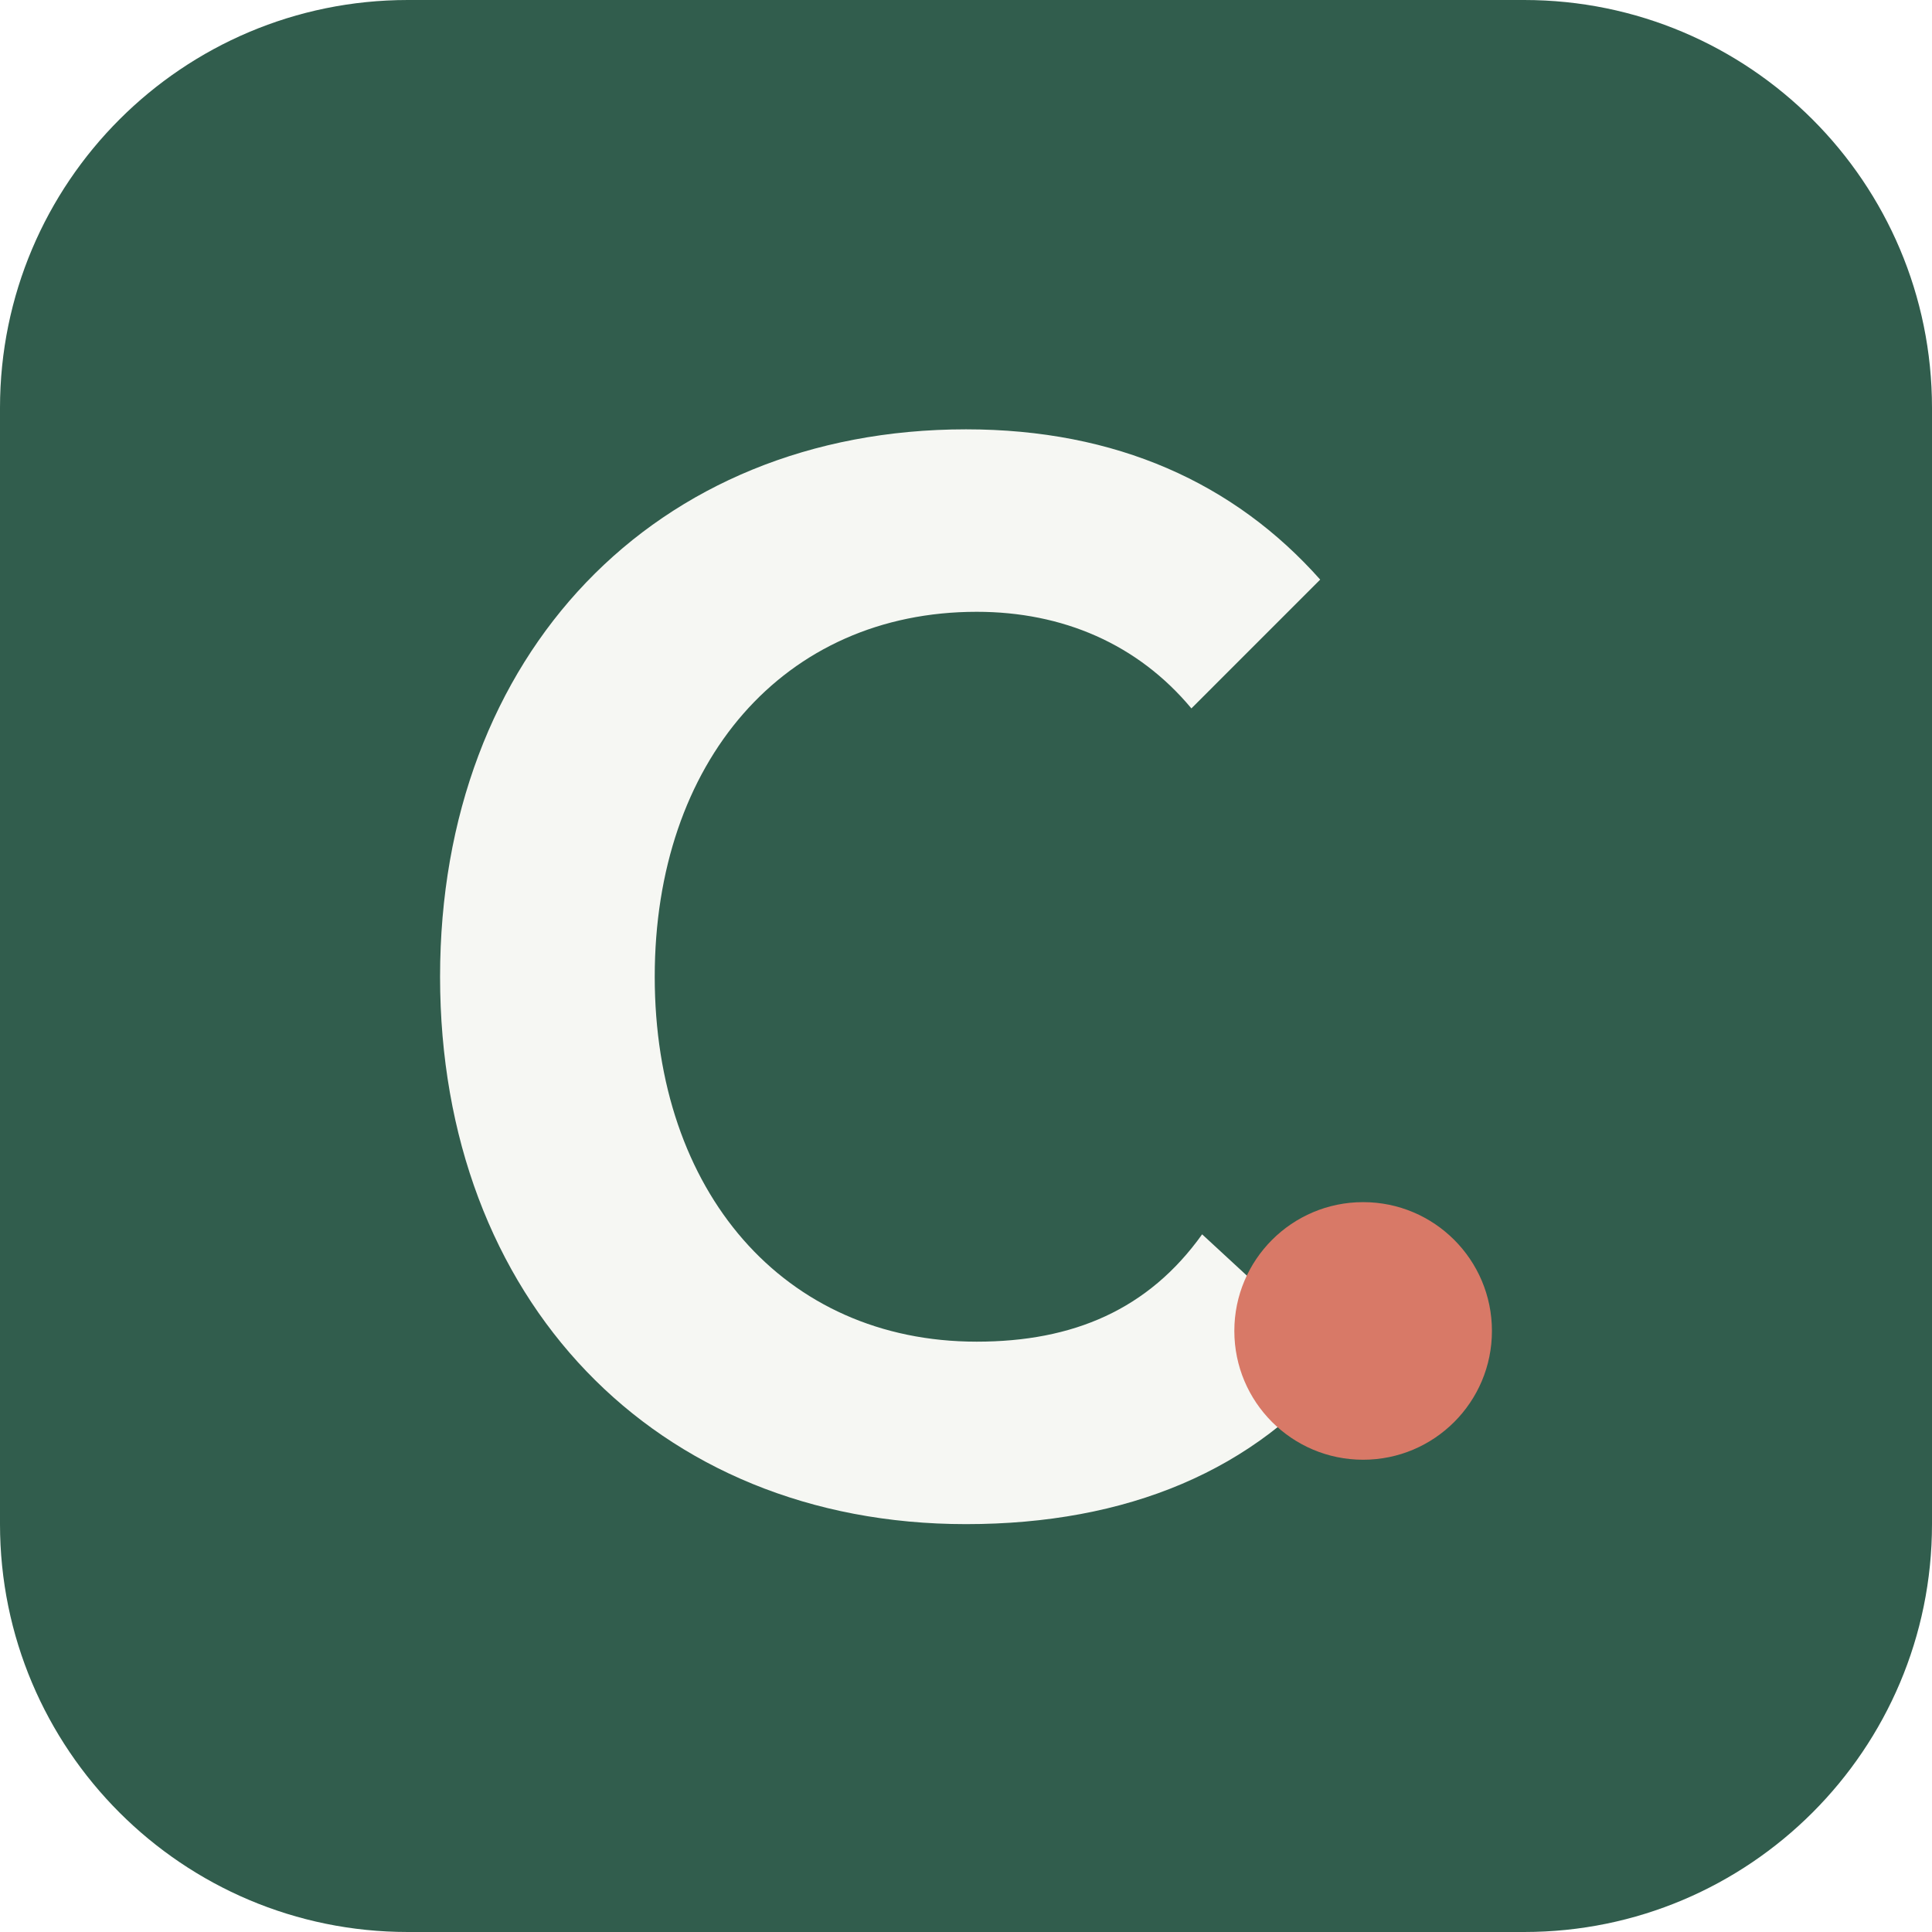
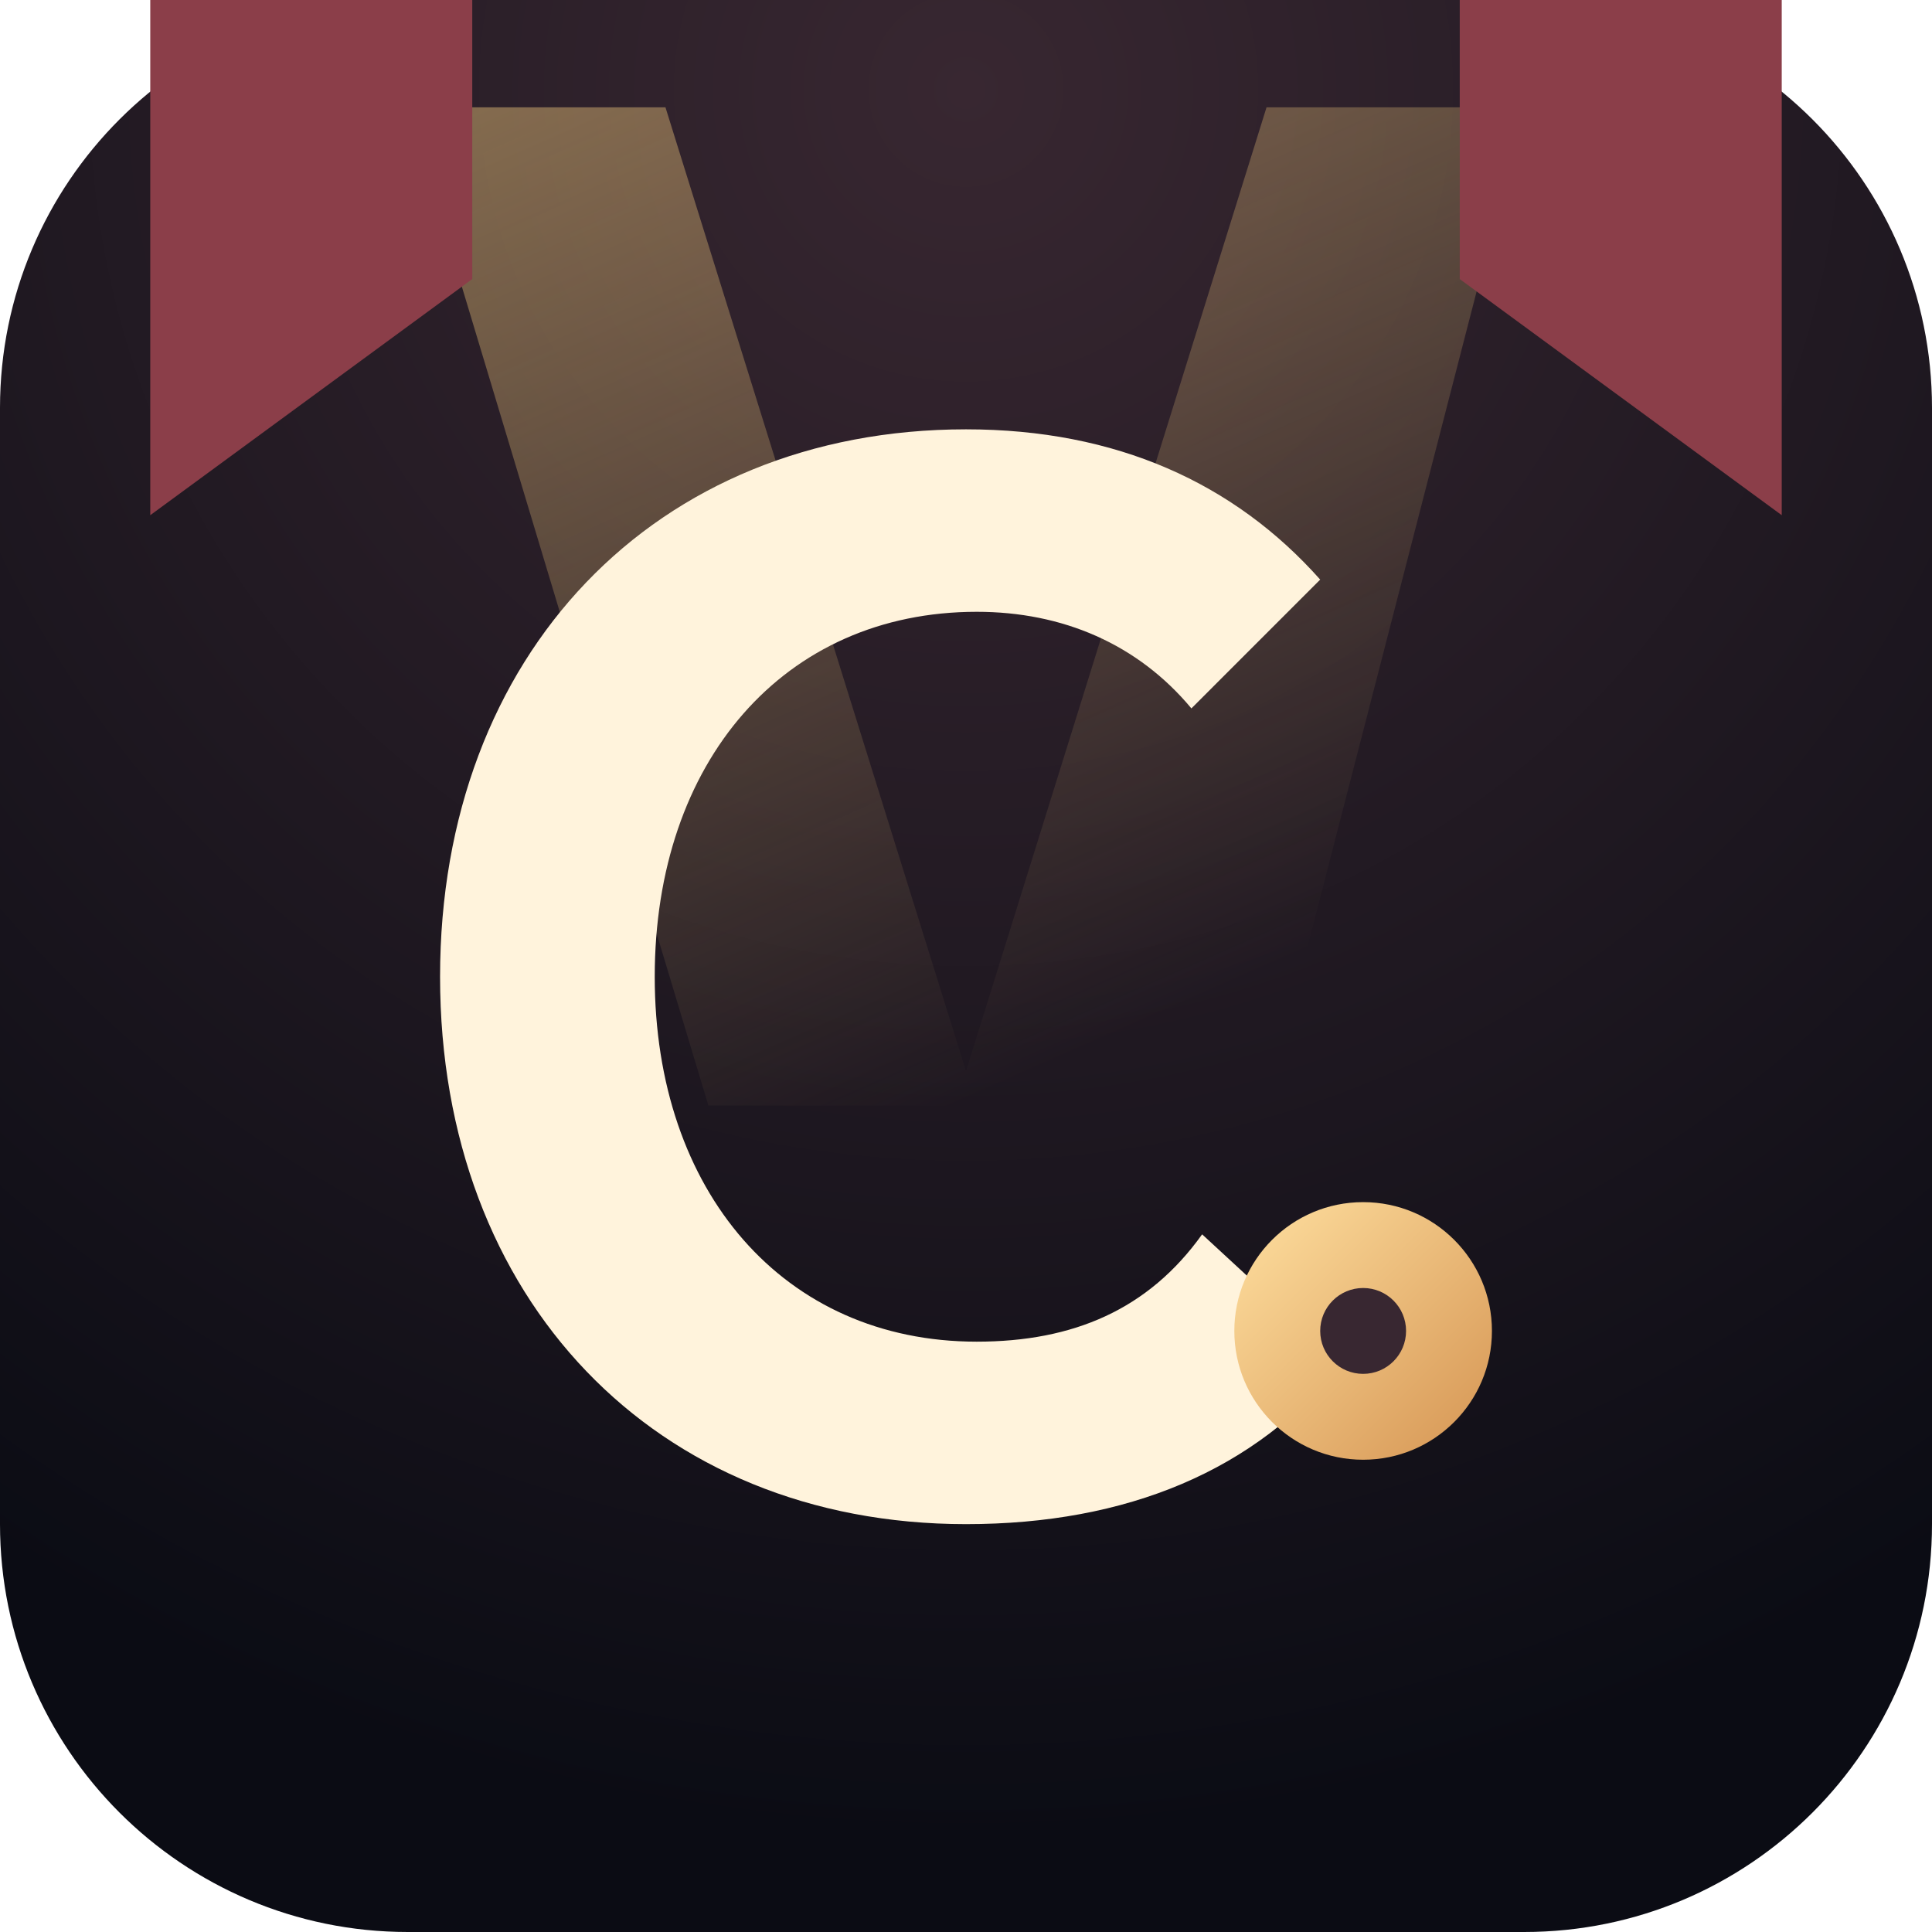
<svg xmlns="http://www.w3.org/2000/svg" viewBox="0 0 180 180">
-   <rect width="180" height="180" rx="38" fill="#315d4d" />
-   <path d="M123 54c-8-9-19-14-33-14-29 0-49 21-49 51s20 51 49 51c15 0 27-5 35-15l-13-12c-5 7-12 10-21 10-18 0-30-14-30-34s12-34 30-34c8 0 15 3 20 9z" fill="#f6f7f3" />
-   <circle cx="127" cy="124" r="12" fill="#d87967" />
+   <defs>
+     <radialGradient id="stage" cx="50%" cy="5%" r="90%">
+       <stop stop-color="#382731" />
+       <stop offset="1" stop-color="#0b0c14" />
+     </radialGradient>
+     <linearGradient id="brass" x1="0" y1="0" x2="1" y2="1">
+       <stop stop-color="#ffe0a0" />
+       <stop offset="1" stop-color="#d59452" />
+     </linearGradient>
+     <linearGradient id="beam" x1="0" y1="0" x2="0.5" y2="1">
+       <stop stop-color="#f4cb7e" stop-opacity=".45" />
+       <stop offset="1" stop-color="#f4cb7e" stop-opacity="0" />
+     </linearGradient>
+   </defs>
+   <rect width="180" height="180" rx="38" fill="url(#stage)" />
+   <path d="M38 10h24l29 93H66zM118 10h24l-24 93H89z" fill="url(#beam)" />
+   <path d="M14 0h30v26L14 48zM166 0h-30v26l30 22z" fill="#8b3e49" />
+   <path d="M123 54c-8-9-19-14-33-14-29 0-49 21-49 51s20 51 49 51c15 0 27-5 35-15l-13-12c-5 7-12 10-21 10-18 0-30-14-30-34s12-34 30-34c8 0 15 3 20 9z" fill="#fff3dc" />
+   <circle cx="127" cy="124" r="12" fill="url(#brass)" />
+   <circle cx="127" cy="124" r="4" fill="#382731" />
</svg>
